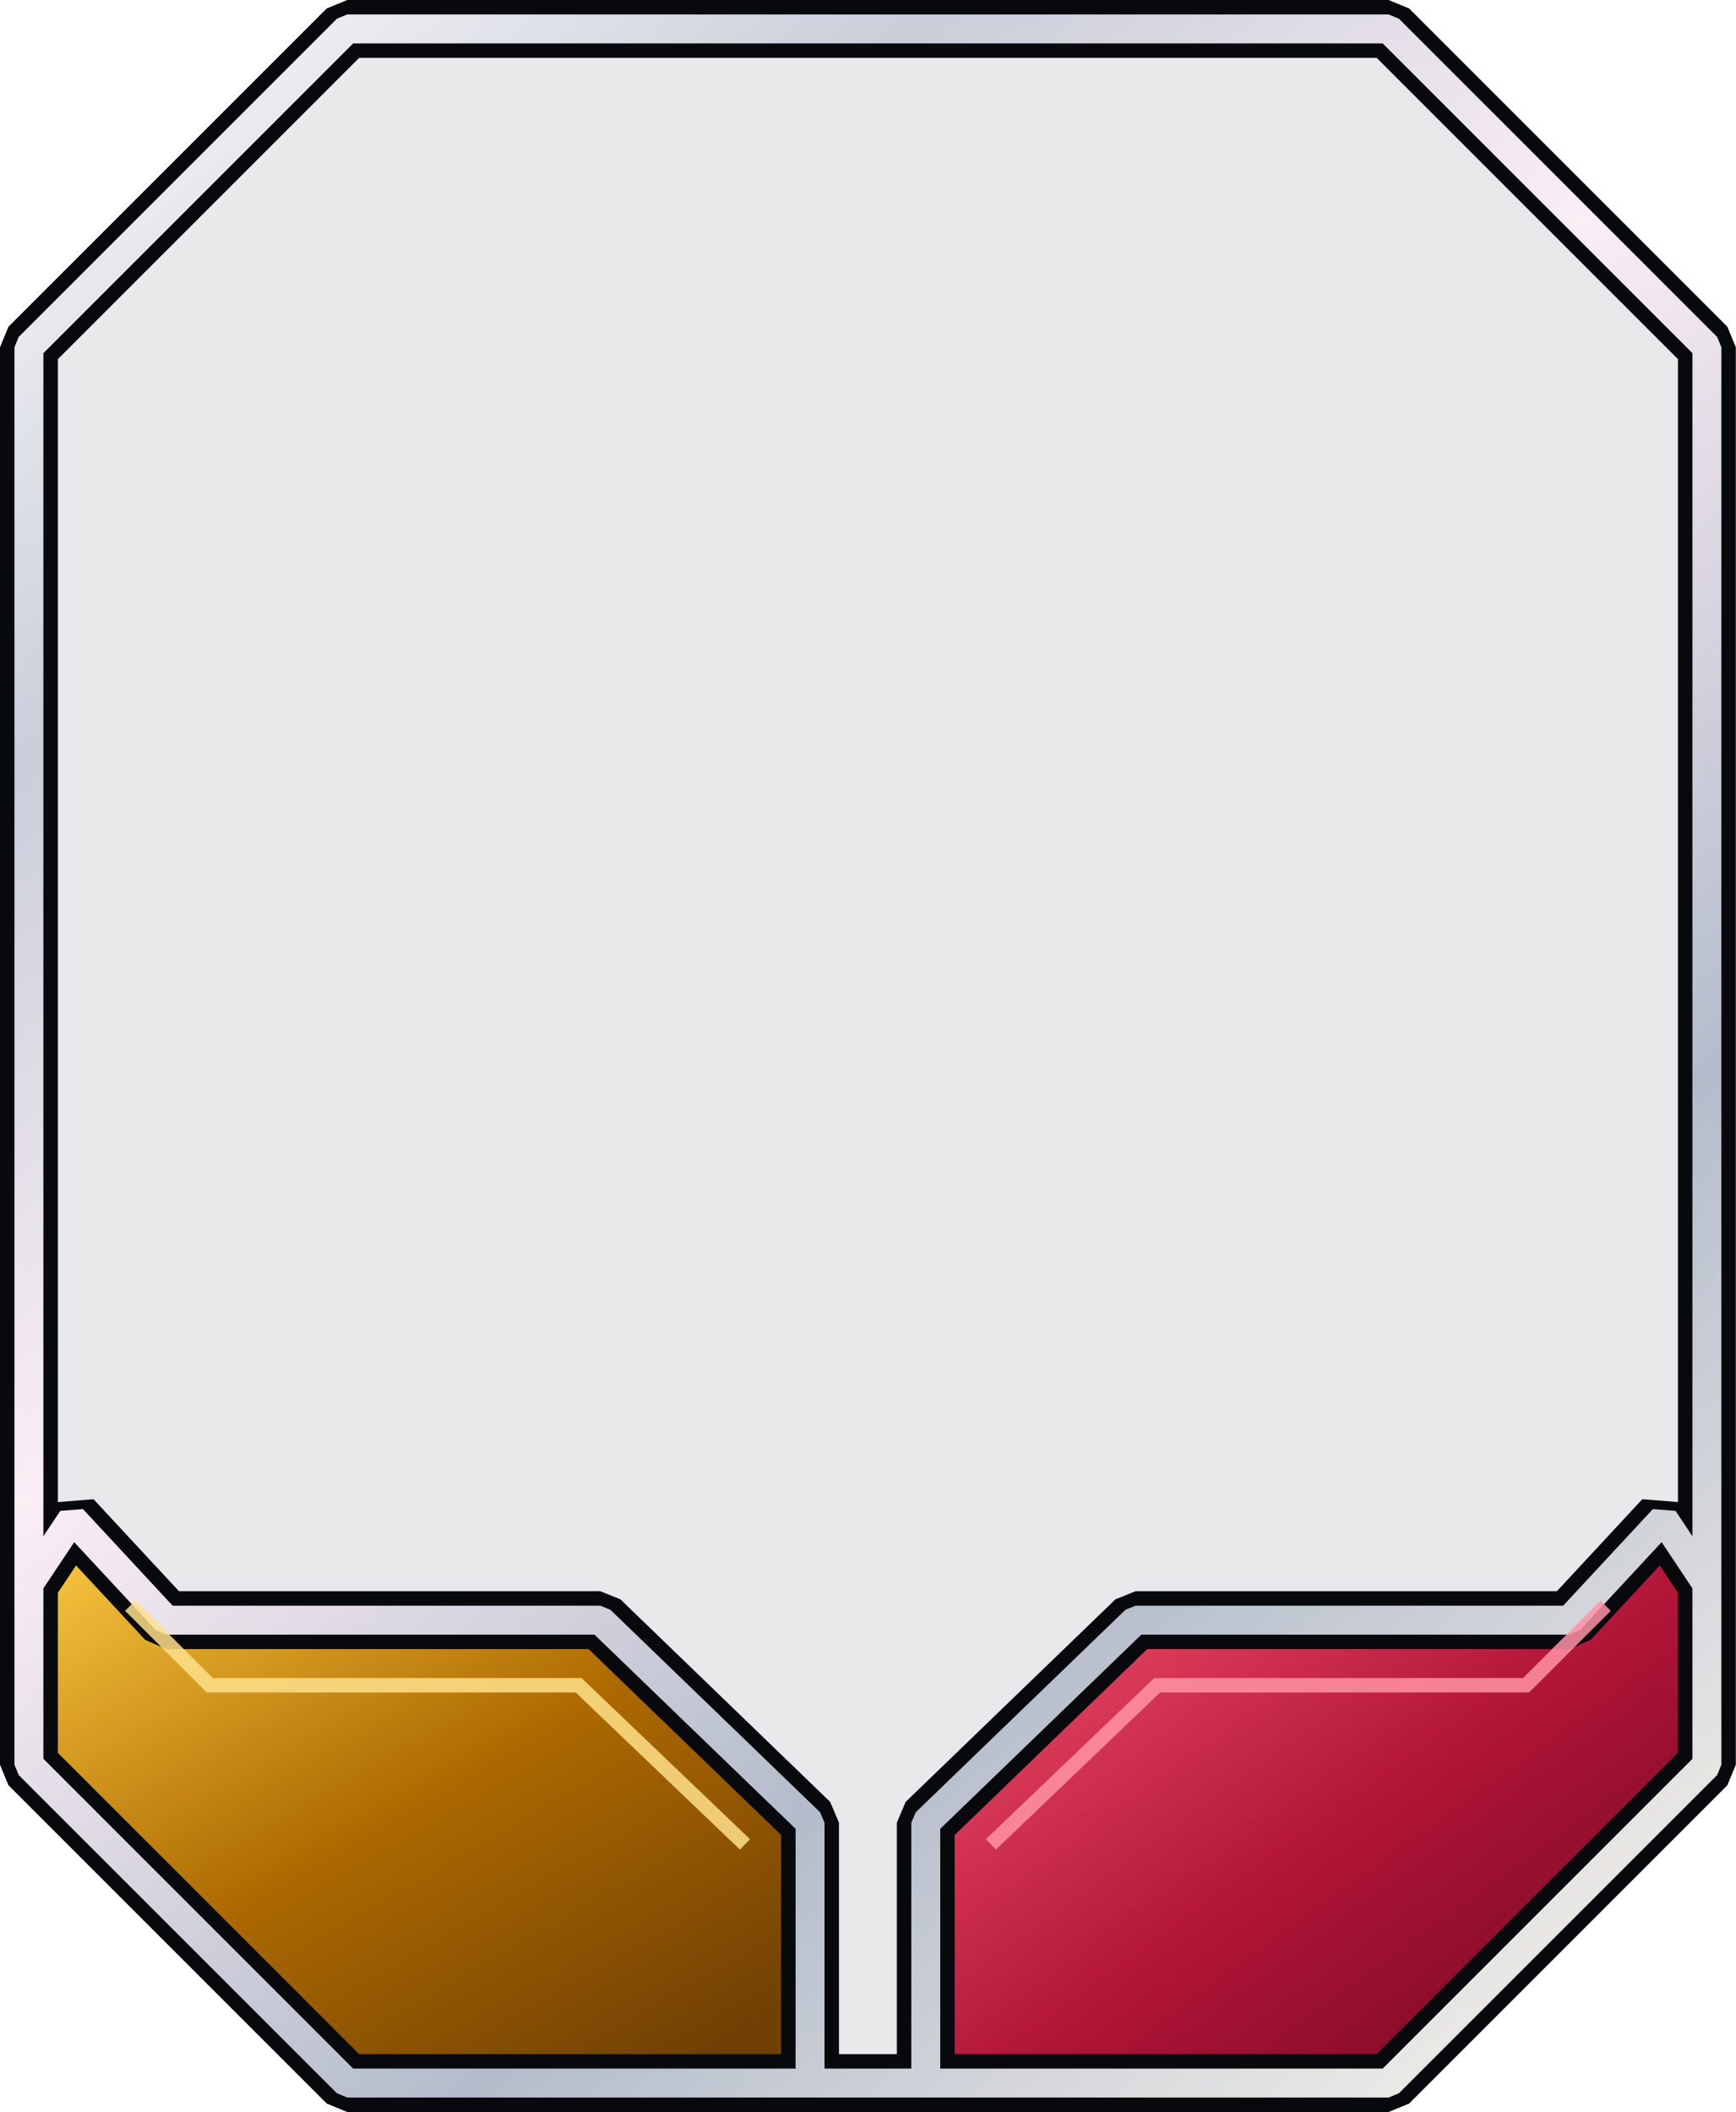
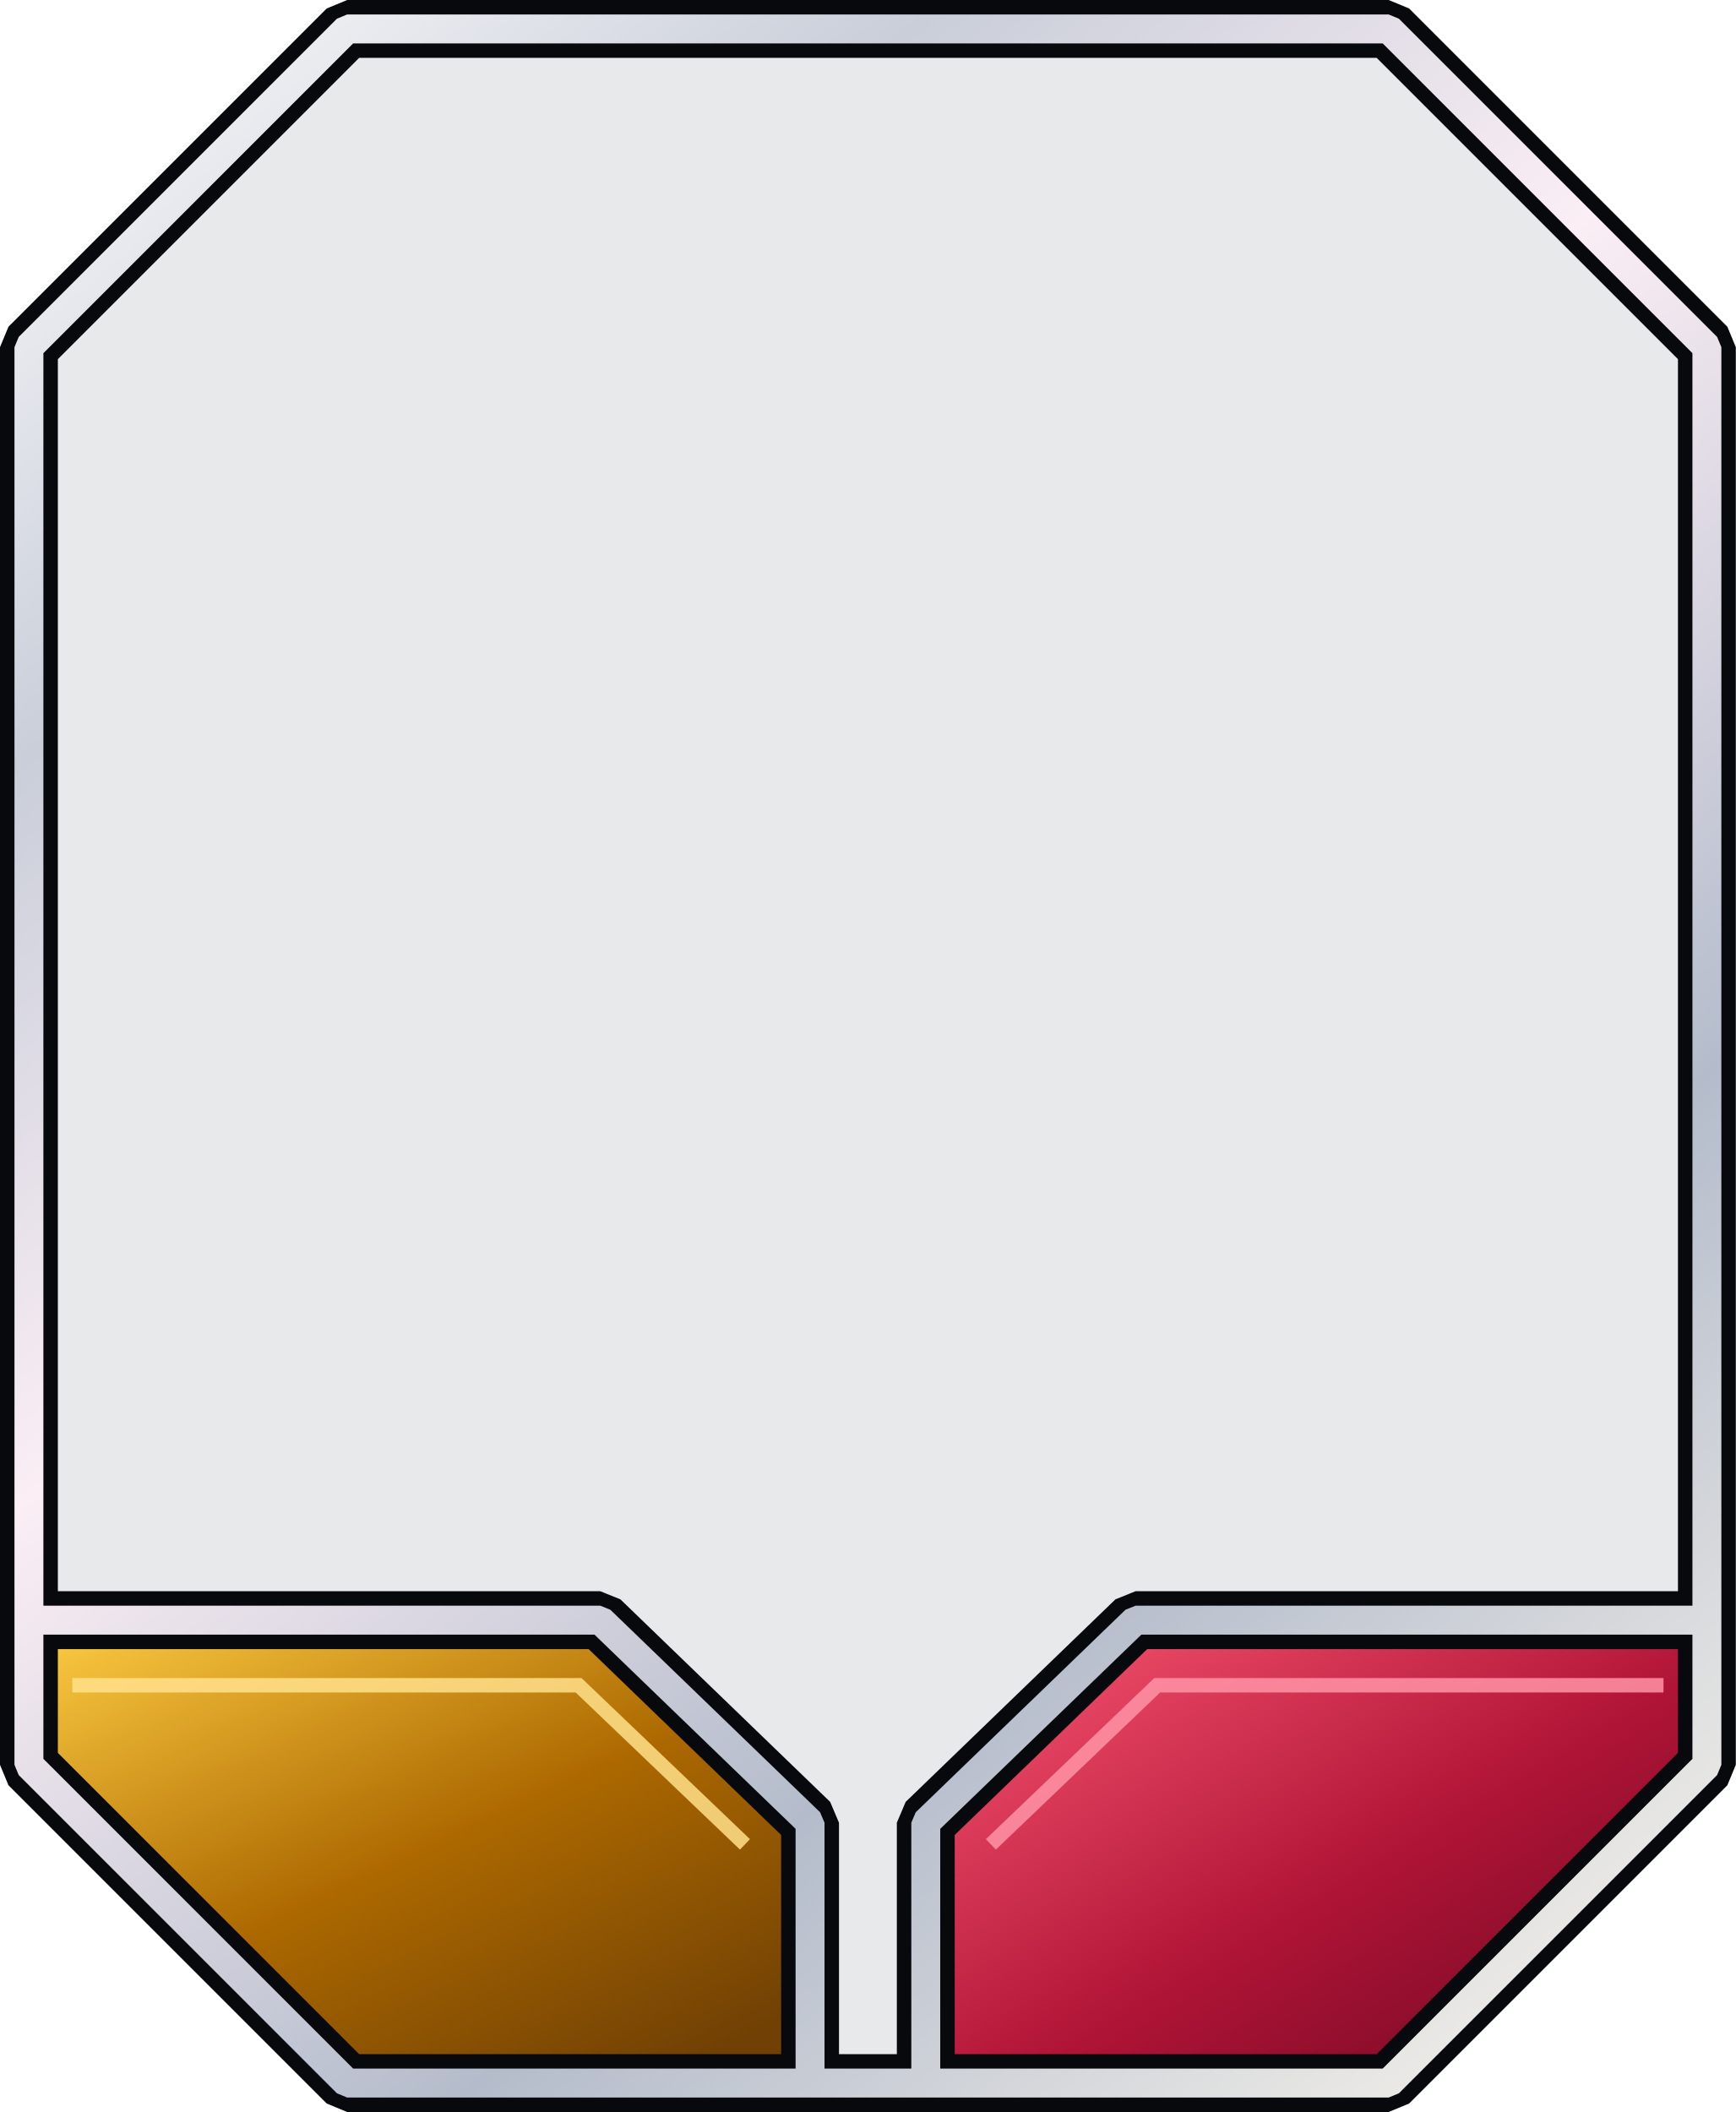
<svg xmlns="http://www.w3.org/2000/svg" viewBox="0 0 240 292">
  <defs>
    <linearGradient id="steel" gradientUnits="userSpaceOnUse" x1="0" y1="0" x2="240" y2="292">
      <stop stop-color="#ffffff" />
      <stop offset=".22" stop-color="#c9ced9" />
      <stop offset=".43" stop-color="#fbeef5" />
      <stop offset=".7" stop-color="#b4bccb" />
      <stop offset="1" stop-color="#fffaf0" />
    </linearGradient>
    <linearGradient id="gold" x1="0" y1="0" x2=".8" y2="1">
      <stop stop-color="#ffcf45" />
      <stop offset=".55" stop-color="#ad6900" />
      <stop offset="1" stop-color="#704004" />
    </linearGradient>
    <linearGradient id="red" x1="0" y1="0" x2="1" y2="1">
      <stop stop-color="#ff5c76" />
      <stop offset=".55" stop-color="#b01436" />
      <stop offset="1" stop-color="#65071f" />
    </linearGradient>
  </defs>
  <path d="M48 4 H192 L236 48 V244 L192 288 H48 L4 244 V48 Z" fill="#101e30" fill-opacity=".10" />
-   <path d="M10 210 L23 224 H83 L112 252 V288 H48 L4 244 V219 Z" fill="url(#gold)" />
-   <path d="M230 210 L217 224 H157 L128 252 V288 H192 L236 244 V219 Z" fill="url(#red)" />
-   <path d="M48 4 H192 L236 48 V244 L192 288 H48 L4 244 V48 Z M10 210 L23 224 H83 L112 252 V288 H48 L4 244 V219 Z M230 210 L217 224 H157 L128 252 V288 H192 L236 244 V219 Z" fill="none" stroke="#08090c" stroke-width="8" stroke-linejoin="bevel" />
-   <path d="M48 4 H192 L236 48 V244 L192 288 H48 L4 244 V48 Z M10 210 L23 224 H83 L112 252 V288 H48 L4 244 V219 Z M230 210 L217 224 H157 L128 252 V288 H192 L236 244 V219 Z" fill="none" stroke="url(#steel)" stroke-width="4" stroke-linejoin="bevel" />
-   <path d="M18 222 L29 233 H80 L103 255" fill="none" stroke="#ffe18a" stroke-width="2" opacity=".85" />
-   <path d="M222 222 L211 233 H160 L137 255" fill="none" stroke="#ff93a6" stroke-width="2" opacity=".85" />
+   <path d="M4 224 H83 L112 252 V288 H48 L4 244 Z" fill="url(#gold)" />
+   <path d="M236 224 H157 L128 252 V288 H192 L236 244 Z" fill="url(#red)" />
+   <path d="M48 4 H192 L236 48 V244 L192 288 H48 L4 244 V48 Z M4 224 H83 L112 252 V288 H48 L4 244 Z M236 224 H157 L128 252 V288 H192 L236 244 Z" fill="none" stroke="#08090c" stroke-width="8" stroke-linejoin="bevel" />
+   <path d="M48 4 H192 L236 48 V244 L192 288 H48 L4 244 V48 Z M4 224 H83 L112 252 V288 H48 L4 244 Z M236 224 H157 L128 252 V288 H192 L236 244 Z" fill="none" stroke="url(#steel)" stroke-width="4" stroke-linejoin="bevel" />
+   <path d="M10 233 H80 L103 255" fill="none" stroke="#ffe18a" stroke-width="2" opacity=".85" />
+   <path d="M230 233 H160 L137 255" fill="none" stroke="#ff93a6" stroke-width="2" opacity=".85" />
</svg>
